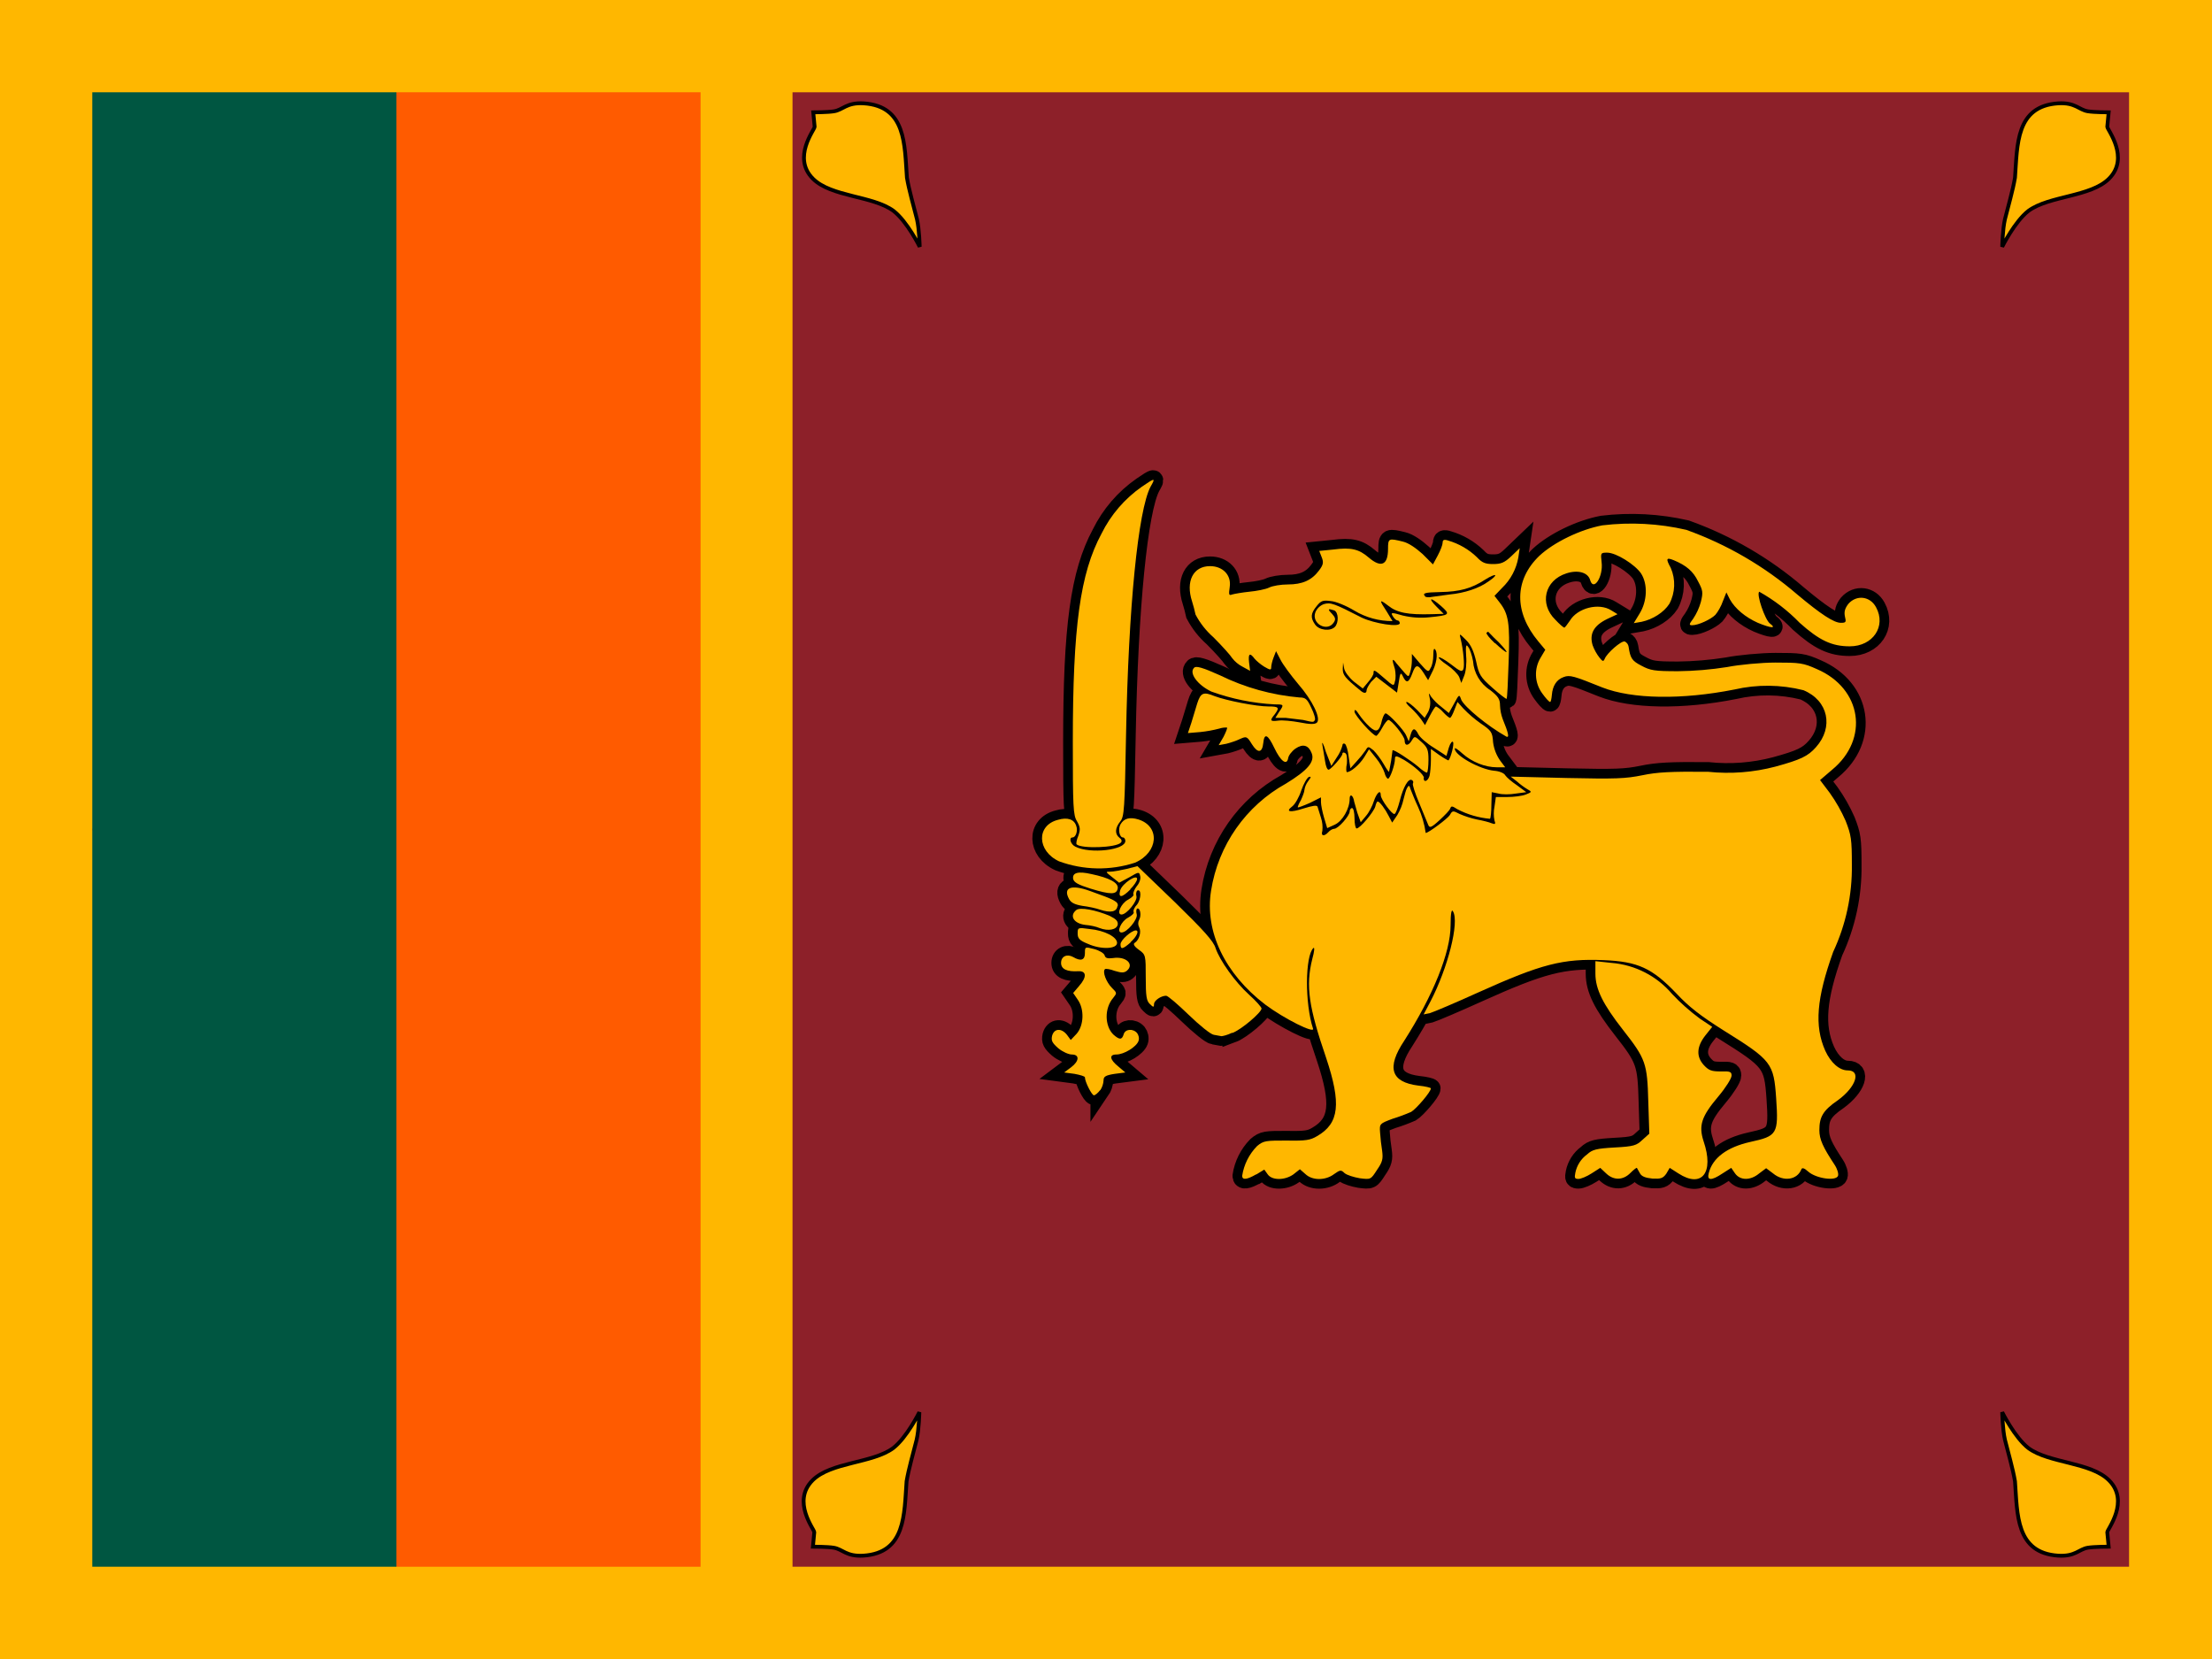
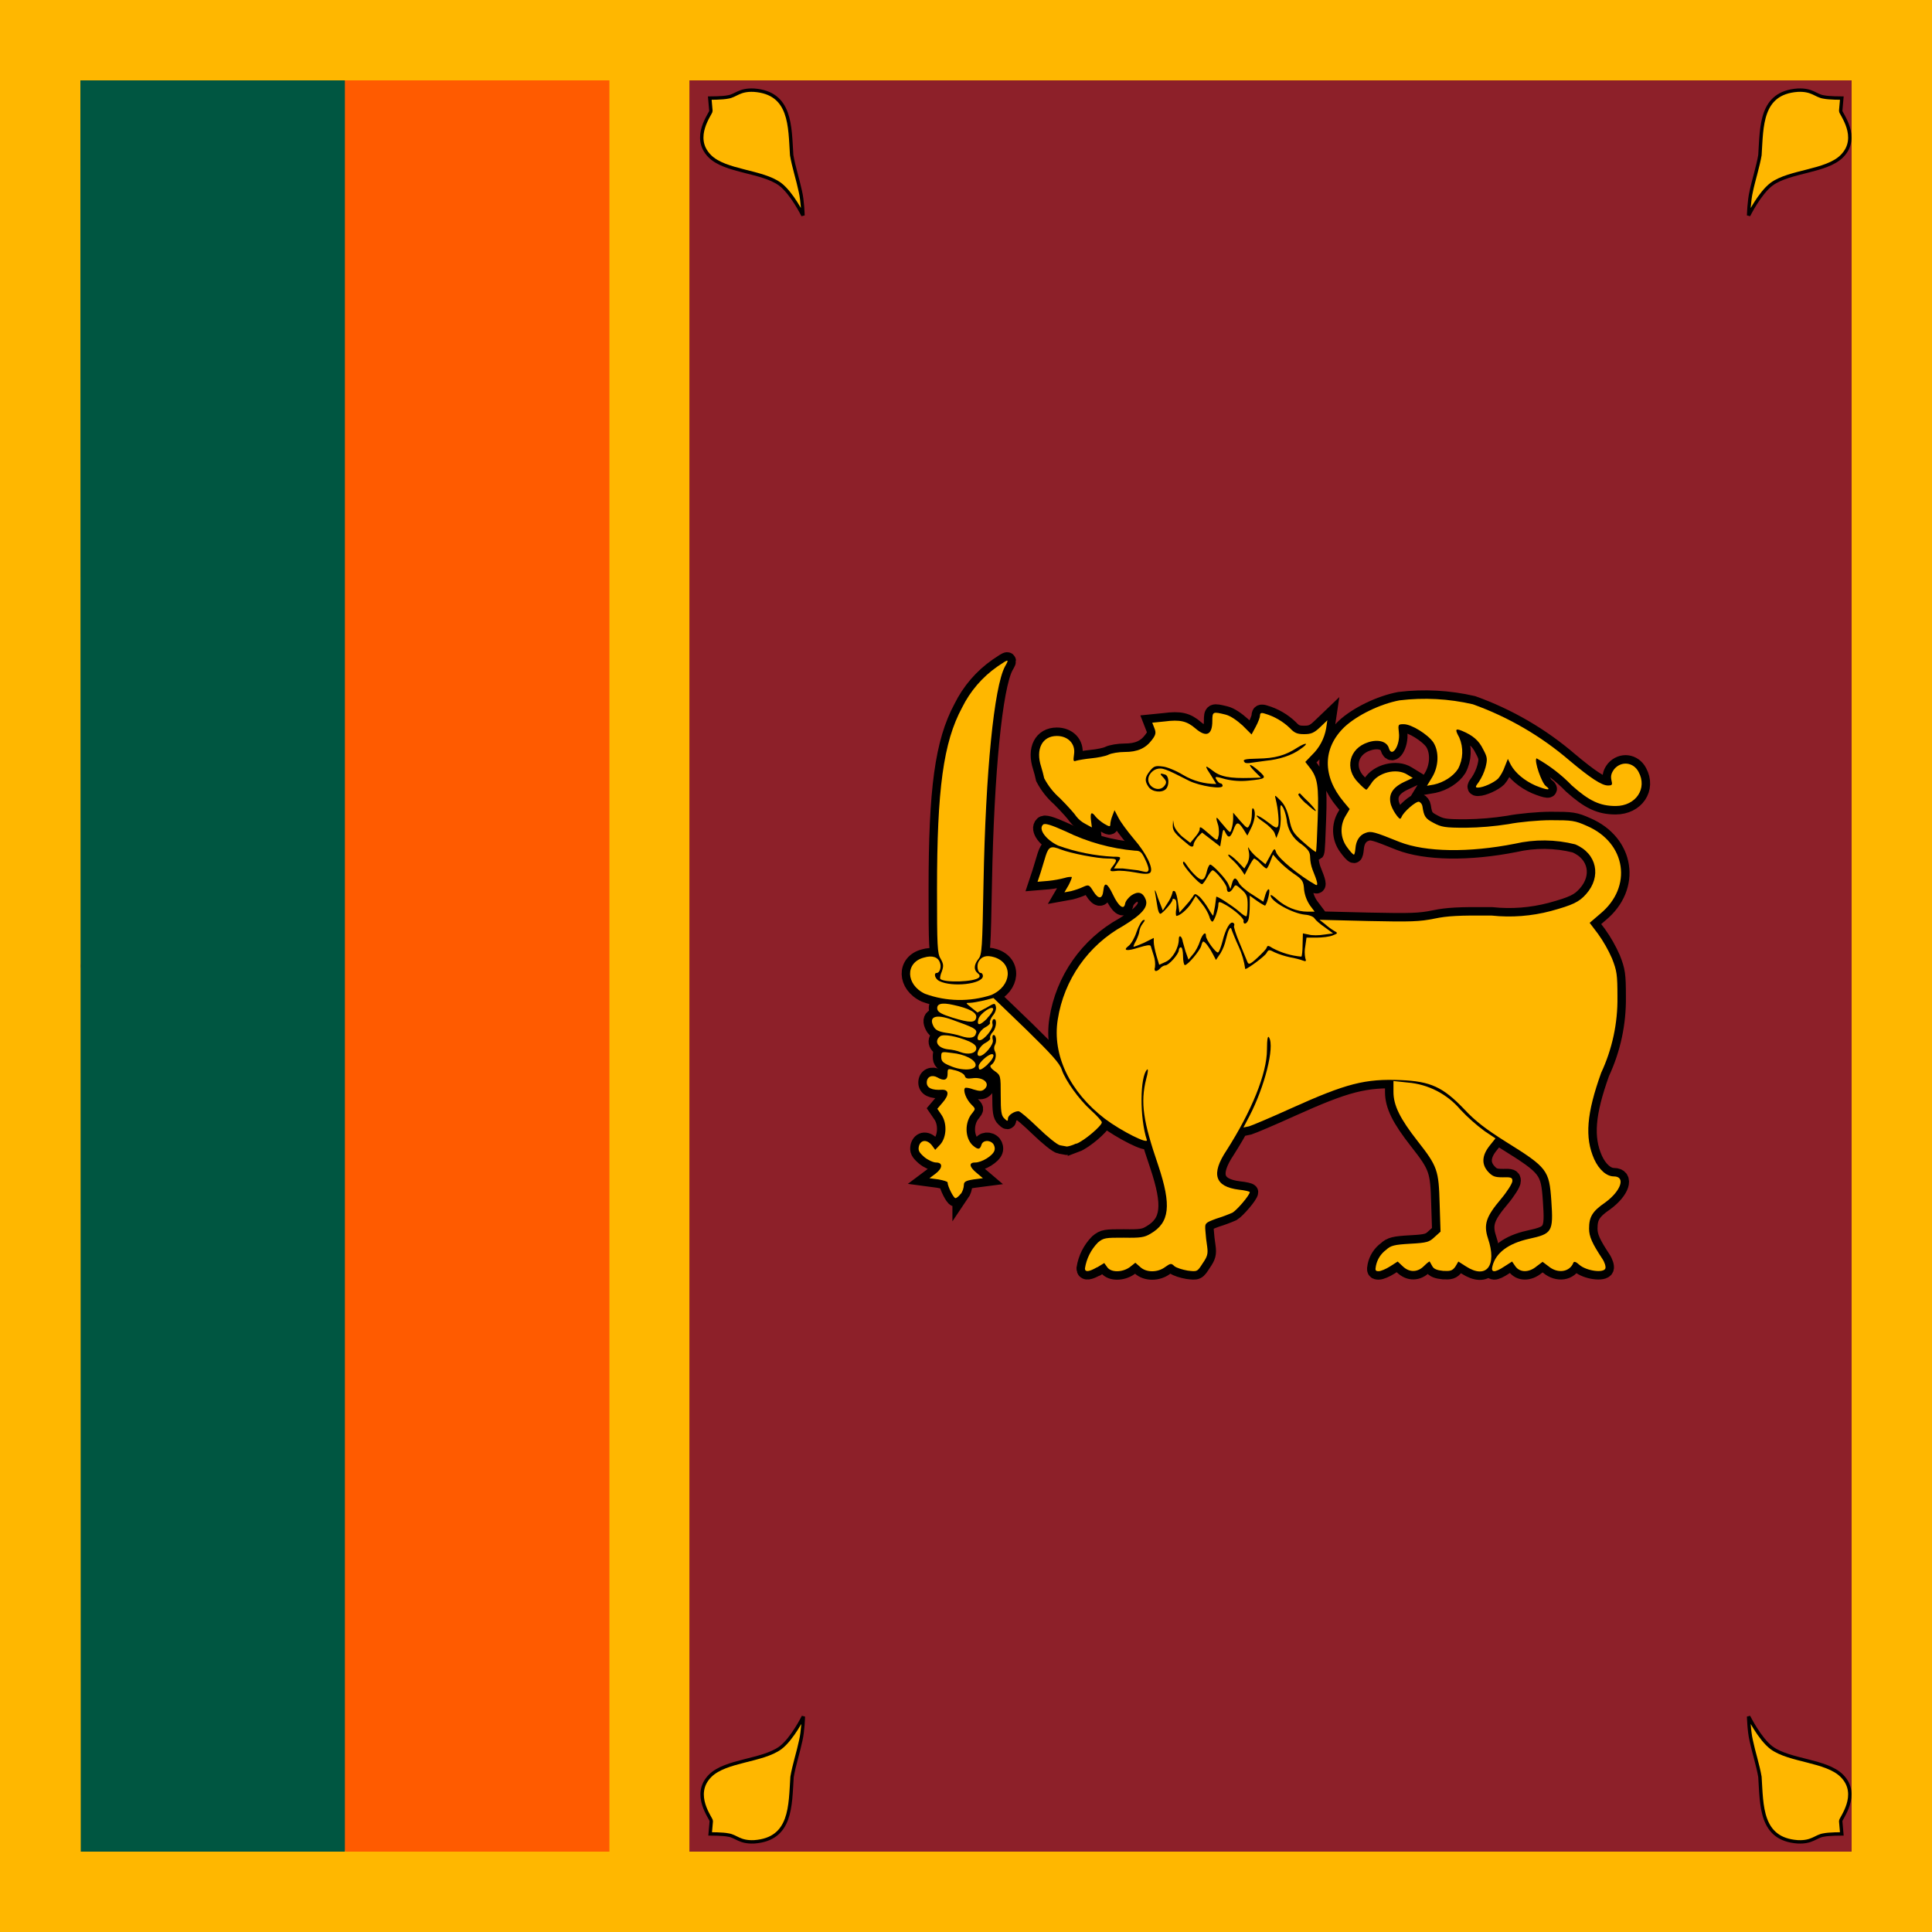
- <svg xmlns="http://www.w3.org/2000/svg" xmlns:xlink="http://www.w3.org/1999/xlink" id="flag-icons-lk" viewBox="0 0 640 480">
-   <path fill="#ffb700" d="M0 0h640v480H0z" />
-   <path fill="#ff5b00" d="m26.7 240 88-213.3h88v426.6h-88z" />
-   <path fill="#005641" d="M26.7 26.7h88v426.6h-88z" />
-   <path fill="#8d2029" d="M229.3 26.7H616v426.6H229.3z" />
-   <path id="a" fill="#ffb700" stroke="#000" stroke-width="1.1" d="M579.3 408.6s3.6 7.3 7.6 10.4c6 4.4 18 4 23.3 9.3 6.1 6.1-.5 14.2-.5 15l.4 4.2s-4.2 0-6 .3c-2.6.4-3.6 2.6-8.6 2.3-12.3-.8-11.8-12-12.5-21.5-.6-3.6-2-8.4-2.9-12-.7-3-.8-8-.8-8z" />
-   <use xlink:href="#a" width="100%" height="100%" transform="matrix(-1 0 0 1 845.3 0)" />
-   <use xlink:href="#a" width="100%" height="100%" transform="matrix(1 0 0 -1 0 480)" />
-   <use xlink:href="#a" width="100%" height="100%" transform="rotate(180 422.7 240)" />
-   <g transform="translate(0 -76)">
+ <svg xmlns="http://www.w3.org/2000/svg" xmlns:xlink="http://www.w3.org/1999/xlink" id="flag-icons-lk" viewBox="0 0 512 512">
+   <path fill="#ffb700" d="M0 0h512v512H0z" />
+   <path fill="#ff5b00" d="M21.3 256 91.4 21.3h70.1v469.4h-70z" />
+   <path fill="#005641" d="M21.3 21.3h70.1v469.4h-70z" />
+   <path fill="#8d2029" d="M182.7 21.3h308v469.4h-308z" />
+   <path id="a" fill="#ffb700" stroke="#000" stroke-width=".9" d="M463.4 454.9s2.9 5.9 6.1 8.3c4.8 3.5 14.5 3.3 18.6 7.4 5 5-.4 11.4-.3 12l.3 3.4s-3.4 0-4.8.3c-2.1.3-3 2-6.9 1.8-9.9-.7-9.5-9.6-10-17.2-.5-3-1.7-6.7-2.3-9.6-.6-2.5-.7-6.4-.7-6.4z" />
+   <use xlink:href="#a" width="100%" height="100%" transform="matrix(-1 0 0 1 676.3 0)" />
+   <use xlink:href="#a" width="100%" height="100%" transform="matrix(1 0 0 -1 0 512)" />
+   <use xlink:href="#a" width="100%" height="100%" transform="rotate(180 338.1 256)" />
+   <g transform="matrix(.8 0 0 .8 0 3.2)">
    <use xlink:href="#b" width="100%" height="100%" stroke="#000" stroke-width="5.6" />
    <g id="b" fill="#ffb700">
      <path d="m363.5 415.8 2.3-1.4 1 1.4c1.3 1.8 5 1.7 7.4 0l1.9-1.5 1.6 1.4c2 1.9 5.8 1.9 8.3 0 1.7-1.2 2-1.3 3-.3.7.6 2.7 1.2 4.4 1.5 3.2.4 3.2.4 5-2.4 1.6-2.3 1.8-3.2 1.5-5.5a59.4 59.4 0 0 1-.6-5.3c-.2-2.6-.1-2.6 3.6-4a50.5 50.5 0 0 0 5.4-2c1.5-.9 5.7-5.8 5.7-6.8 0-.2-1.6-.6-3.6-.8-8-1-9.3-5.2-4.1-13 8.3-13 13.4-25.5 13.4-33.4 0-3.6.3-4.8.7-4 1.9 3.1-1.5 16.4-6.5 26l-2 3.8 1.9-.4c1-.3 7.4-3 14-6 18.2-8.2 24.4-9.8 36.2-9.3 9.9.4 14 2.3 21 9.6 3.7 4 7.3 6.7 13.8 10.8 13.8 8.6 14.4 9.4 15.1 19.6.7 10.3.3 10.9-7.5 12.6-6.7 1.5-10.9 4.6-12 9-.6 2.2.7 2.3 4 .1l2.5-1.6 1.1 1.6c1.5 2.1 4.5 2.1 7 0l2-1.5 2 1.5c3 2.5 7 1.9 8.2-1.2.2-.5.8-.4 2 .7 2.3 2 8 2.8 8.6 1.2.2-.6-.2-2-1-3.2-3.3-5-4.4-7.3-4.4-10 0-3.8 1-5.7 5.4-8.7 5.2-3.8 6.8-8.6 2.8-8.6-2.4 0-4.9-2.2-6.5-5.7-3.2-7.2-2.5-15.2 2.3-28.6a57.6 57.6 0 0 0 5.4-25.2c0-7.4-.2-8.6-1.8-12.7a45.4 45.4 0 0 0-4.6-8.1l-2.8-3.7 3.5-3c10.8-8.9 8.6-23.5-4.4-29.1-4-1.8-5-1.9-12-1.9-4 0-10.5.6-14 1.3a98.2 98.2 0 0 1-14.2 1.2c-6.8 0-8-.2-10.6-1.6-2.7-1.4-3.2-2.1-3.7-5.5a2 2 0 0 0-1.1-1.5c-1-.3-5.2 3.4-5.8 5-.4.9-.6.8-1.5-.3a13.4 13.4 0 0 1-2-3.6c-1-3.3.3-5.7 4.2-7.6l3-1.4-1.8-1.1c-3.6-2.3-9.8-.7-12 3-.7 1-1.4 2-1.6 2-.2 0-1.4-1-2.6-2.3-4.7-4.6-3.1-11.4 3.2-13.4 3.3-1.1 6.3-.3 6.9 2 1 3.3 3.8-1.1 3.3-5.2-.3-2.7-.3-2.8 1.6-2.8 2.6 0 8 3.4 9.8 6 2 3.1 1.8 8-.4 11.6l-1.7 2.8 2.3-.4c3.2-.7 6.4-2.7 8-5.2a12 12 0 0 0 .4-10.4c-1.5-2.7-1.3-3.1.9-2.2 3.6 1.5 5.6 3.2 7 6.1 1.4 2.6 1.5 3.2.8 6a17 17 0 0 1-2.2 4.8c-1.2 1.6-1.3 1.9-.3 1.9 1.8 0 5.4-1.7 6.7-3 .7-.8 1.7-2.5 2.2-4l1-2.5 1 2c1.5 2.7 4.5 5.2 8.1 6.8 3.9 1.6 5.5 1.7 3.5.2-1.4-1-4-8.5-3.1-9.2a51 51 0 0 1 11.7 9c5.7 5.1 9.3 6.8 14.5 6.8 6.7 0 10.6-5.8 7.6-11.3-1.7-3.2-5.6-3.7-8-1-1 1.3-1.3 2.3-1 3.7.4 1.6.3 1.8-1.2 1.8-2 0-5.8-2.5-12.6-8.2a102 102 0 0 0-32.1-18.7 70.4 70.4 0 0 0-24.3-1.3c-6.4 1.2-14 4.9-18.2 8.8-7.3 7-7.4 16.3-.3 24.8l2 2.4-1.3 2.2a9.3 9.3 0 0 0 .4 10.4c1 1.4 2 2.5 2.3 2.5.2 0 .4-.9.5-2 .2-2.7 1.4-4.5 3.4-5.2 1.8-.7 3-.3 11.2 3 8.7 3.4 23 3.6 38.2.6a42.6 42.6 0 0 1 20 .2c7.2 3 8.8 10.7 3.6 16.5-2.3 2.6-4.4 3.6-11.7 5.6a54.3 54.3 0 0 1-19.5 1.5c-10.8-.1-14.7.1-19 1-4.9 1-7.8 1.1-21.8.8l-16.3-.4 1.8 1.4a22 22 0 0 0 3.1 2.3c1.3.7 1.2.8-.6 1.5-1 .4-3.4.7-5.3.7h-3.3l-.4 2.8a10 10 0 0 0 0 4c.4 1 .2 1.2-.8.8-.7-.3-2.6-.8-4.3-1.1a26.7 26.7 0 0 1-5-1.6c-1.9-1-2.1-1-2.8.3-.6 1-6.2 5.2-7 5.2a26.7 26.7 0 0 0-2.2-7.5c-1-2.1-1.9-4.5-2.2-5.2-.3-1.1-.5-1.2-1-.3-.3.5-.7 2-1 3.2a15.5 15.5 0 0 1-1.8 4.6l-1.5 2.2-1-1.9c-1-2-2.6-4.2-3.2-4.2-.2 0-.5.6-.7 1.5-.5 1.6-4.4 6.3-5.4 6.3-.3 0-.6-1.3-.6-3 0-1.5-.3-2.9-.7-2.9-.4 0-.7.5-.7 1 0 1.2-3.3 5-4.5 5-.4 0-1.2.4-1.7 1-1.2 1.3-2.2 1.1-1.7-.4a9 9 0 0 0-.4-3.8l-1-3.2c-.2-.5-1.4-.3-4 .5-4 1.3-5.4 1-3.3-.6.8-.6 2-2.7 2.6-4.6.7-2 1.7-3.7 2.2-3.9.7-.2.7 0-.2 1.2a5.7 5.7 0 0 0-1.1 2.6c0 .5-.5 1.8-1 2.9-.6 1-1 2-.9 2.1s1.7-.5 3.5-1.3l3.2-1.6v1.4c0 .8.4 2.8.9 4.5l.9 3 2.2-1c2.2-1 4.3-4.6 4.3-7.5 0-1.4.8-1.2 1.2.3 0 .4.6 2.1 1 3.7l1 2.8 1.5-1.8c.9-1 1.9-3 2.3-4.3.8-2.4 2-3.5 2-1.7 0 1.2 3.4 5.8 4 5.4.4-.2 1-1.9 1.5-3.8 1-4 2.5-6.6 3.5-6 .4.2.5.6.3 1-.2.2.6 2.8 1.8 5.6a2557.7 2557.7 0 0 1 2.6 6.3c.4 1 .8 1 3.3-1.3 1.5-1.4 3-2.9 3.1-3.4.3-.8.6-.7 2 .2a25 25 0 0 0 9.5 2.8c.2-.2.4-2 .4-4l.1-3.7 2 .4c1 .3 3.3.3 5 0l3-.4-2.7-2c-1.5-1-3-2.3-3.4-2.9-.3-.6-1.7-1.2-3.2-1.3-4.1-.4-11.4-4.4-11.4-6.4 0-.4 1 .3 2.2 1.4 2.8 2.5 6.6 4 10 4h2.4l-1.5-2a11.9 11.9 0 0 1-2-5.2c-.2-3-.5-3.4-3.6-5.5a35.2 35.2 0 0 1-5-4.3l-1.7-1.9-.9 2.3c-.5 1.3-1 2.3-1.3 2.3-.2 0-1.2-.8-2-1.7a7 7 0 0 0-2-1.6c-.3 0-1 1.2-1.8 2.7l-1.4 2.7-1-1.5a23.8 23.8 0 0 0-3-3.4c-1.2-1-1.7-1.8-1.3-1.8.4 0 1.7 1 3 2.3l2.2 2.3 1-1.7a6 6 0 0 0 .5-3.8c-.4-1.8-.3-1.9.3-.7a16 16 0 0 0 3 3l2.2 1.8 1.5-2.7c1.5-2.8 1.5-2.8 2.1-1.1 1 2.1 7.5 7.5 13 10.6 1 .5.6-1.1-1-5a12.7 12.7 0 0 1-.8-4c0-1.8-.5-2.6-2.8-4.4a10.9 10.9 0 0 1-5-8.4c-.3-1.7-.9-3.5-1.4-4.1-.6-1-.8-.4-.6 2.6.2 2.1-.1 4.7-.6 5.8l-.8 2-.6-1.7c-.4-.9-2-2.5-3.5-3.5s-2.6-2-2.4-2.2c.2-.2 1.8.7 3.5 2 2.7 2.1 3.2 2.3 3.6 1.4.4-1 0-5.6-.8-8.8-.4-1.6-.4-1.6 1.6.4 1.4 1.4 2.2 3.2 2.9 6.2.8 3.8 1.2 4.5 4.7 7.6 2.1 1.9 4 3.3 4.1 3.2.2-.2.4-5 .6-10.8.4-11.1 0-13.8-2.7-17.2l-1.4-1.8 2.2-2.3a16 16 0 0 0 4.7-8.8l.4-2.7-2.4 2.3c-2 1.9-3 2.3-5.3 2.3s-3.2-.4-4.7-2a20 20 0 0 0-8.3-4.8c-1.2-.4-1.6-.2-1.6.6 0 .6-.6 2.2-1.4 3.7l-1.4 2.6-3-3c-1.9-1.7-4-3.2-5.7-3.6-4.1-1-4.3-1-4.3 2.1 0 4.7-2 5.6-5.6 2.5-2.8-2.4-5-3-10.3-2.3l-4 .4.7 1.8c.6 1.5.5 2.2-.8 3.9-2.1 2.8-4.8 4-9 4-2 0-4.4.4-5.4.9s-3.6 1-5.7 1.2c-2 .2-4.3.6-5 .8-1 .4-1 0-.7-2.2.5-3.4-2-6-5.7-6-4.9 0-7.1 4.4-5.2 10.2a44.6 44.6 0 0 1 1 3.8 23 23 0 0 0 5.2 6.6c2.6 2.6 5 5.3 5.4 6a9 9 0 0 0 3 2.5l2.2 1.2-.3-2.4c-.3-2.6.2-3 1.6-1.1.5.6 1.8 1.7 2.8 2.3 1.7 1 2 1 2 .2 0-.6.3-1.9.7-2.9l.7-1.8 1.3 2.5c.7 1.4 3 4.5 5.1 7 4.1 4.7 6.7 10 5.4 11.2-.6.5-2 .5-5-.1-2.2-.4-5-.7-6.2-.5-2.3.3-2.5 0-1-1.8 1.5-2 1.2-2.3-1.8-2.3-3.5 0-12.2-1.7-15.6-3-3.2-1.3-4-1-5 2.1l-1.7 5.6-1 3 3.6-.3a37 37 0 0 0 5.5-1 6 6 0 0 1 2.2-.3c.2.1-.3 1.3-1 2.7l-1.4 2.4 2.2-.4c1.2-.3 3-.9 4-1.4 1.8-.8 2-.8 3.4 1.5 1.7 2.7 3 2.6 3.3-.3.3-3 1.3-2.6 3.2 1.4 1.8 3.8 3.6 5.2 4 3 .1-.8 1-2 2.1-2.8 2.2-1.5 3.8-1 4.7 1.3 1 2.5-1.2 5-7.4 8.8a43 43 0 0 0-21.7 31c-1.9 11.8 4 24 15.6 32.9 5.6 4.2 14.5 8.6 13.9 7-2.4-7.3-2.3-21 .1-23.3.4-.4.3 1-.3 3.1-2 7.9-1 14.1 4 28.7 4.4 13.2 3.8 18.9-2.6 22.6-2 1.2-3.3 1.4-8.8 1.3-6 0-6.7 0-8.6 1.6a15.7 15.7 0 0 0-4.3 8.6c0 1.3 1.4 1.1 4-.4z" />
      <path d="m460.5 415.5 2.5-1.6 1.7 1.6c2.2 2.1 4.9 2 7-.1 1-1 1.8-1.6 1.9-1.5l.9 1.6c.5.9 1.6 1.3 3.6 1.5 2.3.1 3 0 4-1.4l1-1.7 2.5 1.6c6.8 4.4 10.4-.2 7.3-9.3-1.5-4.6-.6-7.2 4.3-13 2.1-2.5 3.8-5.2 3.8-6 0-1.1-.4-1.3-3.2-1.2-2.6 0-3.4-.3-4.8-1.8-2.3-2.5-2.1-5.4.4-8.6l2-2.5-3.6-2.4a59.7 59.7 0 0 1-8-7.1 25.7 25.7 0 0 0-17.5-9l-4.7-.5v3.6c0 4.5 2.2 8.9 8 16.3 6.6 8.4 7 9.7 7.3 20.7l.3 9.3-2 1.8c-1.7 1.6-2.4 1.9-8 2.2-5.3.3-6.5.6-8 2a8.7 8.7 0 0 0-3.4 5.3c-.3 1.5-.2 1.8.9 1.8.7 0 2.4-.7 3.8-1.6zm-142.2-24a5.8 5.8 0 0 0 1-3c0-1 .6-1.4 3.2-1.8l3.1-.4-2-1.7c-2.5-2-2.8-3.5-.6-3.5s5.8-2.2 6.4-3.9c.3-.8 0-1.8-.4-2.3-1.2-1.4-3.5-1.2-3.9.4-.5 1.6-1.2 1.6-3 0-2.5-2.5-2.6-7.6 0-10.6 1.1-1.4 1.1-1.4-.4-2.9-1.6-1.6-2.8-4.6-2-5.4.2-.2 1.5 0 2.8.5 2 .6 2.7.6 3.5 0 2.3-1.9-.2-4.3-4-3.7-1.6.2-2.2 0-2.4-.8-.2-.6-1.5-1.4-3-1.8-2.7-.7-2.7-.7-2.7 1.2 0 2-1.2 2.4-3.4 1.1-1.8-1-3.5-.2-3.5 1.7 0 1.8 1.7 2.6 5 2.4 2.4-.1 2.5 1.7.2 4.3l-1.7 2 1.3 1.9c2 2.8 1.8 7.5-.3 9.9l-1.7 1.8-1.1-1.5c-1.6-2-3.7-1.9-4.3.3-.3 1.4 0 2 1.8 3.6 1.2 1 3 1.8 3.9 1.8 2.3 0 2.2 1.9-.2 3.7l-2 1.5 3 .4c1.6.3 3 .7 3 1 0 1.3 2 5.2 2.6 5.2.4 0 1.2-.7 1.8-1.5z" />
      <path d="M356.5 374.9c2.7-1 8.5-6 8.5-7.1 0-.4-1.6-2.2-3.6-4-4-3.6-8.5-9.9-9.7-13.5-.6-2-3.5-5.2-11.7-13.2l-10.9-10.5-3.1.8c-1.8.4-3.9.8-4.7.8-1.5 0-1.5 0 .5 1.6l2 1.6 3-1.6c2.7-1.6 2.8-1.6 3.1-.3.2.7-.2 2-1 2.9-.7.9-1.1 2-1 2.3.3.3-.4 1-1.5 1.6-2 1-3.5 4.3-1.9 4.3 1.5 0 4.7-4 4.3-5.3-.2-.7 0-1.4.2-1.6 1.3-.7 1.2 2.4 0 4-.8.8-1.2 1.8-1 2.2.2.3-.5 1-1.6 1.6-2 1-3.5 4.3-1.9 4.3s4.7-3.8 4.4-5.2c-.2-.7-.2-1.5.1-1.7.9-.4 1.3 2 .6 3.2a2.3 2.3 0 0 0 0 2.2c.7 1.3 0 3.7-1.3 4.5-.5.3-.2 1 1.2 2 2 1.4 2 1.6 2 8 0 5.4.2 6.8 1.2 7.7 1 1 1.2 1 1.2 0s2-2.4 3.5-2.4c.5 0 3.4 2.5 6.5 5.5s6.4 5.7 7.3 5.8l2.2.4c.3 0 1.7-.3 3.1-1zm-33.3-26.1c0-1.7-3.6-3.6-7.9-4-3.5-.5-3.5-.4-3.5 1.3 0 1.4.5 2 3 3 3.8 1.7 8.4 1.5 8.4-.3z" />
      <path d="M327.1 348.6c1.8-1.6 2.6-3.4 1.5-3.4-1.2 0-4.4 2.8-4.4 4 0 1.6.6 1.5 3-.6zm-3.7-5.1c.1-1-.5-1.6-2.3-2.5-4-1.7-8.6-2.6-9.7-1.7-2.1 1.7-.7 3.9 2.6 4.3 1.4.1 3.2.5 4.1.9 2.6 1 5 .5 5.3-1zm0-5.3c.2-1.3-.7-1.8-8-4.4-5.5-2-7.9-1-6.1 2.3.6 1.1 1.6 1.6 3.9 2 1.7.2 4 .7 5.1 1.1 3 1 4.8.6 5-1zm3.6-4.9c1.1-1.1 2-2.4 2-3 0-1.5-4.3 1.3-4.9 3.3-.6 2.3.5 2.2 3-.3zm-3.6-.3c.2-1.6-2.4-3-7.6-4.1-3.9-.9-5.6-.4-5.3 1.4.2 1 1.5 1.7 5 2.8 5.9 1.8 7.6 1.8 7.9-.1zm5-7.4c6.8-3 7.3-10.5 1-12.5-2.6-.8-4.2-.3-5.2 1.4-.8 1.4-.3 3.8.7 3.8.4 0 .7.5.7 1 0 2.7-10.2 3.8-14.4 1.7-1.5-.7-2-2.7-.9-2.7 1 0 1.6-2 1.1-3.3-.6-2-2.6-2.6-5.3-1.8-6.3 1.6-6.1 9 .3 12a33.6 33.6 0 0 0 22 .4z" />
      <path d="M324.3 319.8c.4-.4.2-1-.4-1.4-1.4-1.1-1.3-2.8.2-4.7 1.2-1.4 1.3-3.6 1.7-25.1.7-37.1 3.5-65 7.1-71.8 1.5-2.6 1.3-2.6-2.5 0a36 36 0 0 0-11.7 13.6c-6.2 11.5-8.3 27-8.3 60.2 0 18.8.1 21.3 1.2 23 1 1.8 1 2.4.4 4.2-.5 1.1-.7 2.3-.5 2.5 1.4 1.3 11.4 1 12.8-.5zm56.1-35.4c.3-.3-.2-2-1-3.6-1.2-2.6-1.7-3-3.4-3a65 65 0 0 1-23-6.4c-5.1-2.3-7-2.8-7.5-2.2-1.6 1.5 1 5 5 6.9a64 64 0 0 0 18.3 3.7c2.7 0 2.8 0 1.2 2.3l-1 1.6h3l5 .6c3 .7 3 .7 3.4.1z" />
      <path fill="#000" d="M412 301.1c0-1-2.9-3.5-5.7-5.2-2.3-1.3-2.7-1.4-2.7-.3 0 1.6-1.4 5.7-2 5.7-.3 0-.8-.8-1-1.7-.3-1-1.4-3-2.5-4.3l-2-2.5-1.4 2.3c-1.4 2.2-3.9 4.3-5 4.3-.2 0-.3-1.2 0-2.5.1-1.6 0-2.8-.5-3-.4-.3-.8-.2-.8.2 0 .8-3.4 4.6-4 4.6-.4 0-.8-1-1-2.4l-.8-4.8c-.2-1.2.3-.4 1 2l1.6 4.1 1.6-2.5a11 11 0 0 0 1.6-3.4c0-.5.3-.7.7-.5.4.2.9 1.9 1.1 3.7l.5 3.4 1.8-2a28.8 28.8 0 0 0 2.6-3.2c.7-1.2.8-1.2 2.3 0 .8.8 2.1 2.5 2.9 3.9s1.5 2.4 1.6 2.3l.6-3.2.4-3c.1-.5 5.4 3 7.4 4.7 1.2 1.1 2.4 1.9 2.6 1.7.2-.2.4-1.8.4-3.7 0-2.8-.3-3.6-2-5.1-2-1.8-2-1.8-2.8-.5-1 1.7-2.1 1.7-2.1 0 0-1.2-3.8-5.9-4.7-5.9-.3 0-1.1 1-1.8 2.3s-1.5 2.3-1.7 2.3c-1 0-6.3-6-6.3-7 0-.8.4-.6 1.3.8a21 21 0 0 0 3.1 3.6c2 1.8 2.8 1.4 3.6-2.1.3-1 .7-1.8 1-1.8.8 0 5.4 4.9 6 6.5l.7 1.6.5-1.8c.6-2.2 1.3-2.2 2.3-.2.4.8 2.4 2.6 4.4 3.8l3.7 2.4.7-2.4c.4-1.3 1-2 1.2-1.6.4.5-.6 4.5-1.3 5.3 0 .1-1.3-.6-2.6-1.5l-2.5-1.8v3.2c0 1.7-.2 3.8-.4 4.6-.5 1.6-1.7 2-1.7.6zm-18.5-25.4c-4.4-3.6-5-4.4-5-6.2l.1-1.8.3 1.7c.2 1 1.4 2.6 2.8 3.8l2.6 2 1.5-1.8c.9-1 1.6-2.2 1.6-2.6 0-1.2.2-1.1 3.2 1.5 2.6 2.3 2.7 2.3 3 .8.3-.8.2-2.4 0-3.5-1-3-.8-3.4.5-1.6l2.4 2.8c1 1.1 1.1 1.1 1.5-.3.3-.9.5-2.4.5-3.4v-1.9l2.3 2.7c2.3 2.6 2.5 2.7 3.1 1.4.5-.7.8-2.4.8-3.7 0-1.8.2-2.2.6-1.6.8 1.2.3 4.2-1.1 6.8l-1 2-1.3-2.1c-1.7-2.6-2.3-2.6-3.3.2-1 2.7-1.7 2.9-2.7.8-.6-1.3-.8-1.1-1.2 1.7l-.5 3-3-2.3-3-2.3-1.5 1.5c-.7.9-1.3 2-1.3 2.4 0 1-.8 1-1.9 0zm39-13.6c-1.5-1.4-2.6-2.8-2.4-3 .3-.3.5-.4.6-.2a67 67 0 0 0 3 3c3.4 3.6 2.7 3.7-1.1.2zm-52-5.4c-1.4-2-1.3-3.2.5-5.4 1.2-1.5 1.8-1.7 4-1.4 1.5.1 4.6 1.4 6.9 2.8a21.2 21.2 0 0 0 11 3l-1.7-2.8c-2.2-3.3-2.2-3.7.4-1.7 2.6 2.1 5.7 2.7 12.7 2.5l3.4-.1-2-2c-2.7-2.7-1.9-3 1.2-.3 2.8 2.5 2.7 2.7-3.4 3.3a23 23 0 0 1-7.6-.5c-3.4-1-3.6-.9-2.9.2.4.7 1 1.2 1.3 1.2.4 0 .7.4.7.8 0 1.3-7.4.1-11-1.6-8-4.1-9-4.5-11-3.9a4.3 4.3 0 0 0-2.4 2.3c-1.3 3.3 3.4 5.9 5.3 3 .6-.9.5-1.4-.5-2.5-1.4-1.4-1.2-1.6.6-1 1.3.5 1.4 3.6.2 4.8-1.3 1.3-4.5 1-5.7-.7z" />
      <path fill="#000" d="M412.4 248.6c-1-1-.2-1.2 4.3-1.3 5.6-.1 9-1 13-3.6 3.2-2 4.1-1.6 1 .5-2.7 2-7 3.4-11.3 3.8l-5.1.7c-.8.2-1.7.1-2-.1z" />
    </g>
  </g>
</svg>
